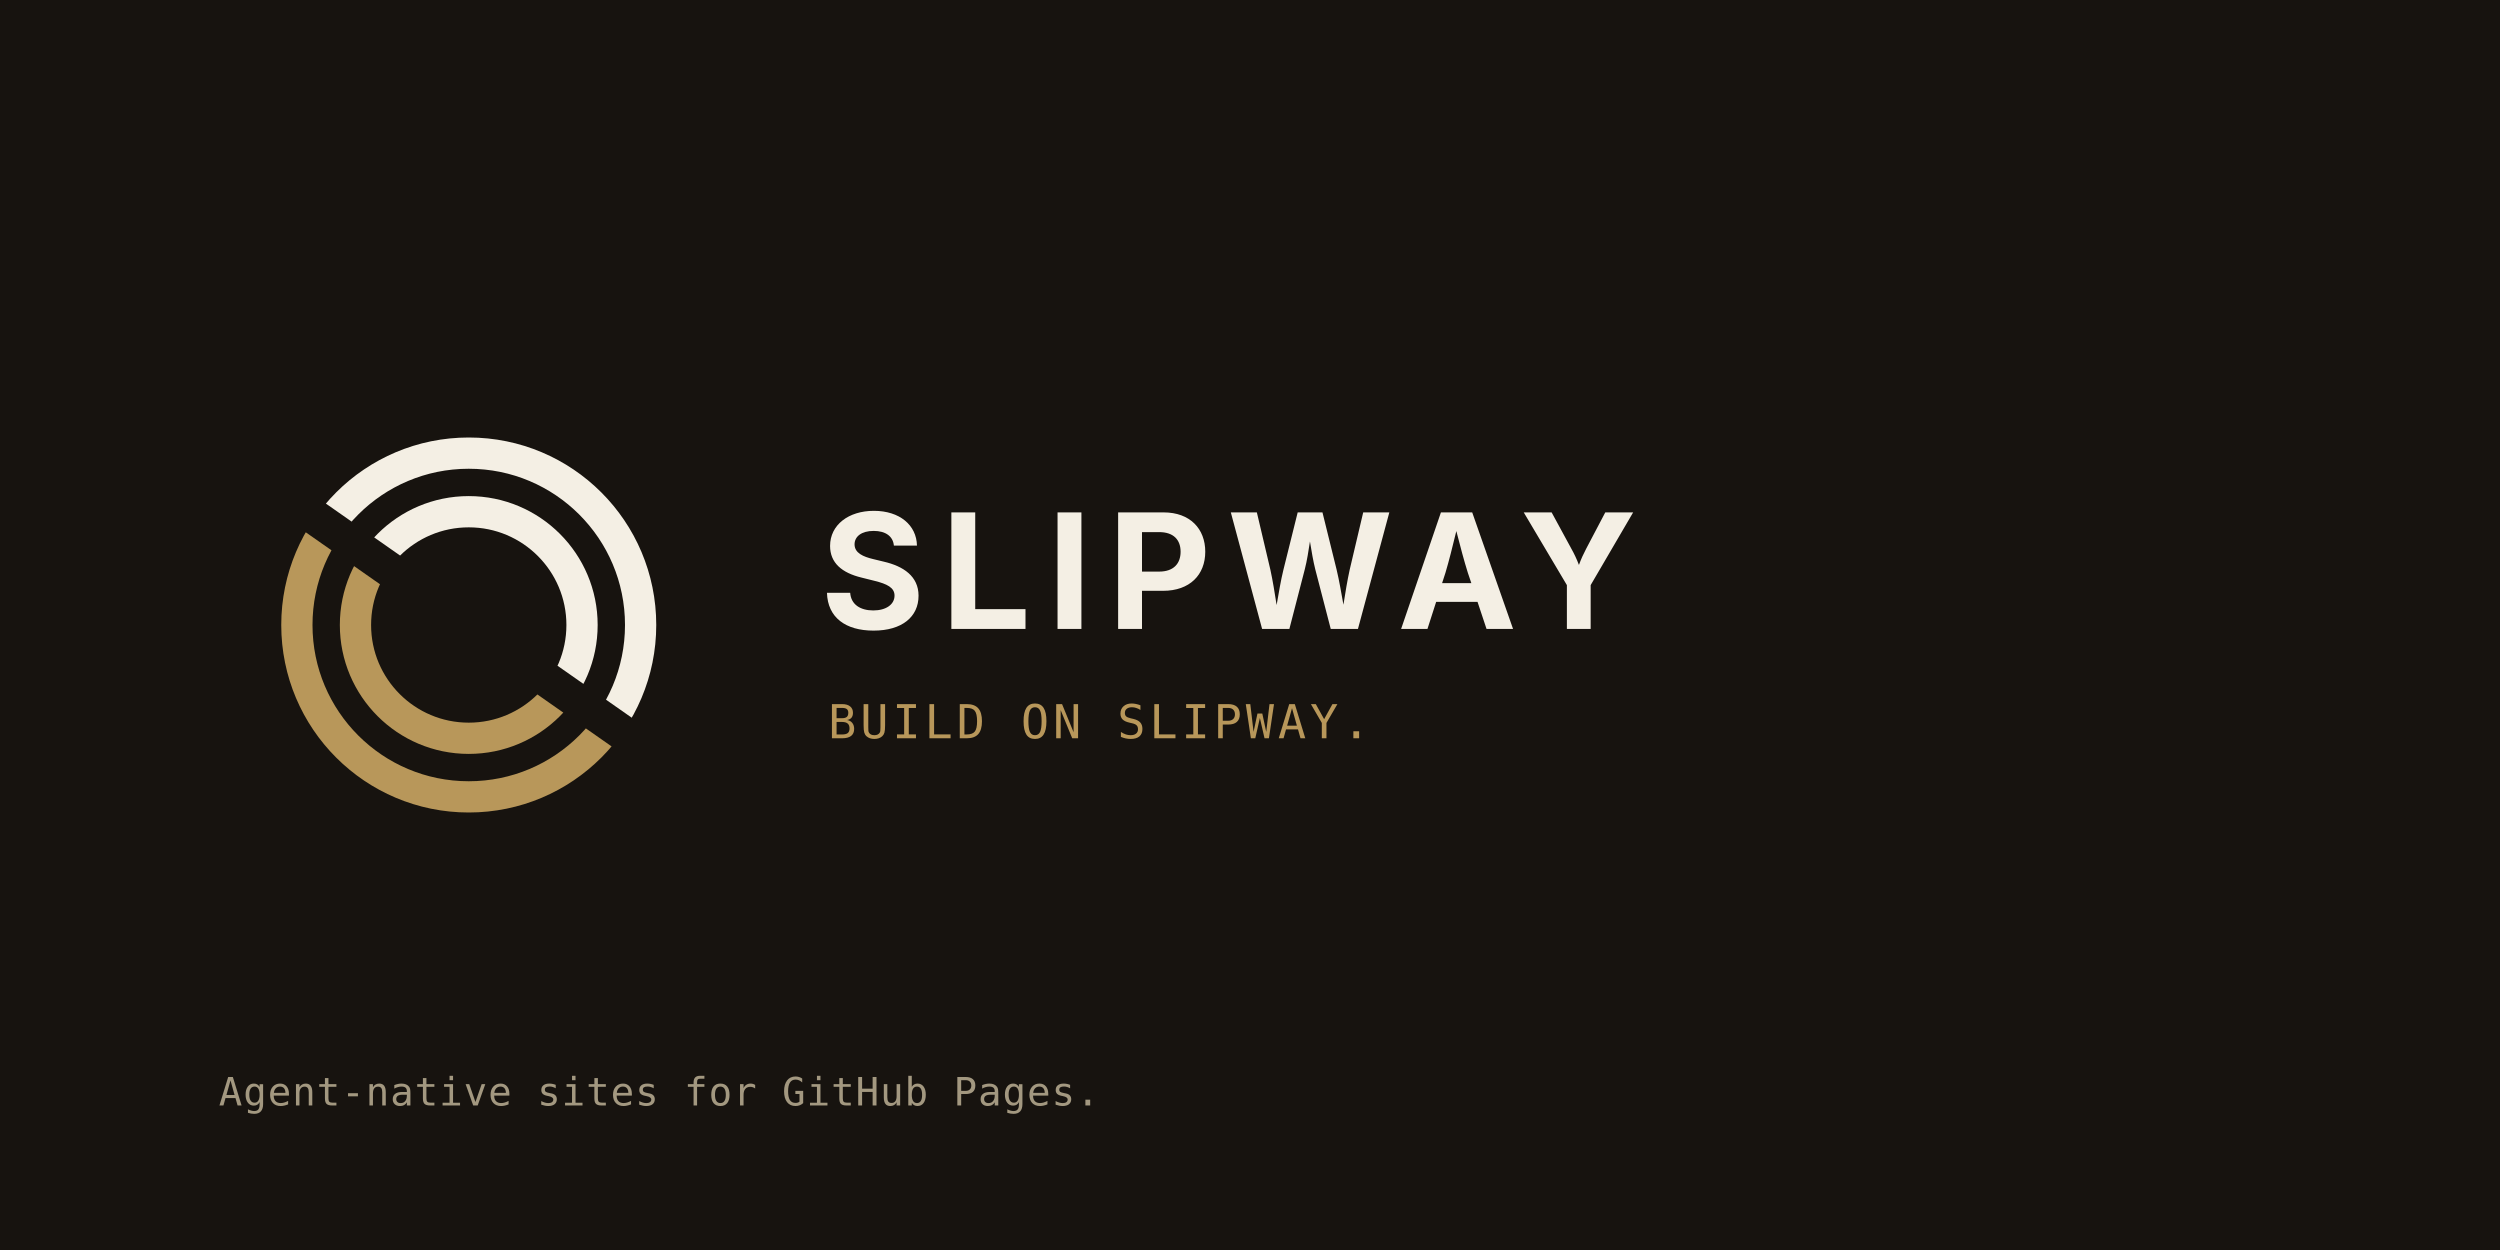
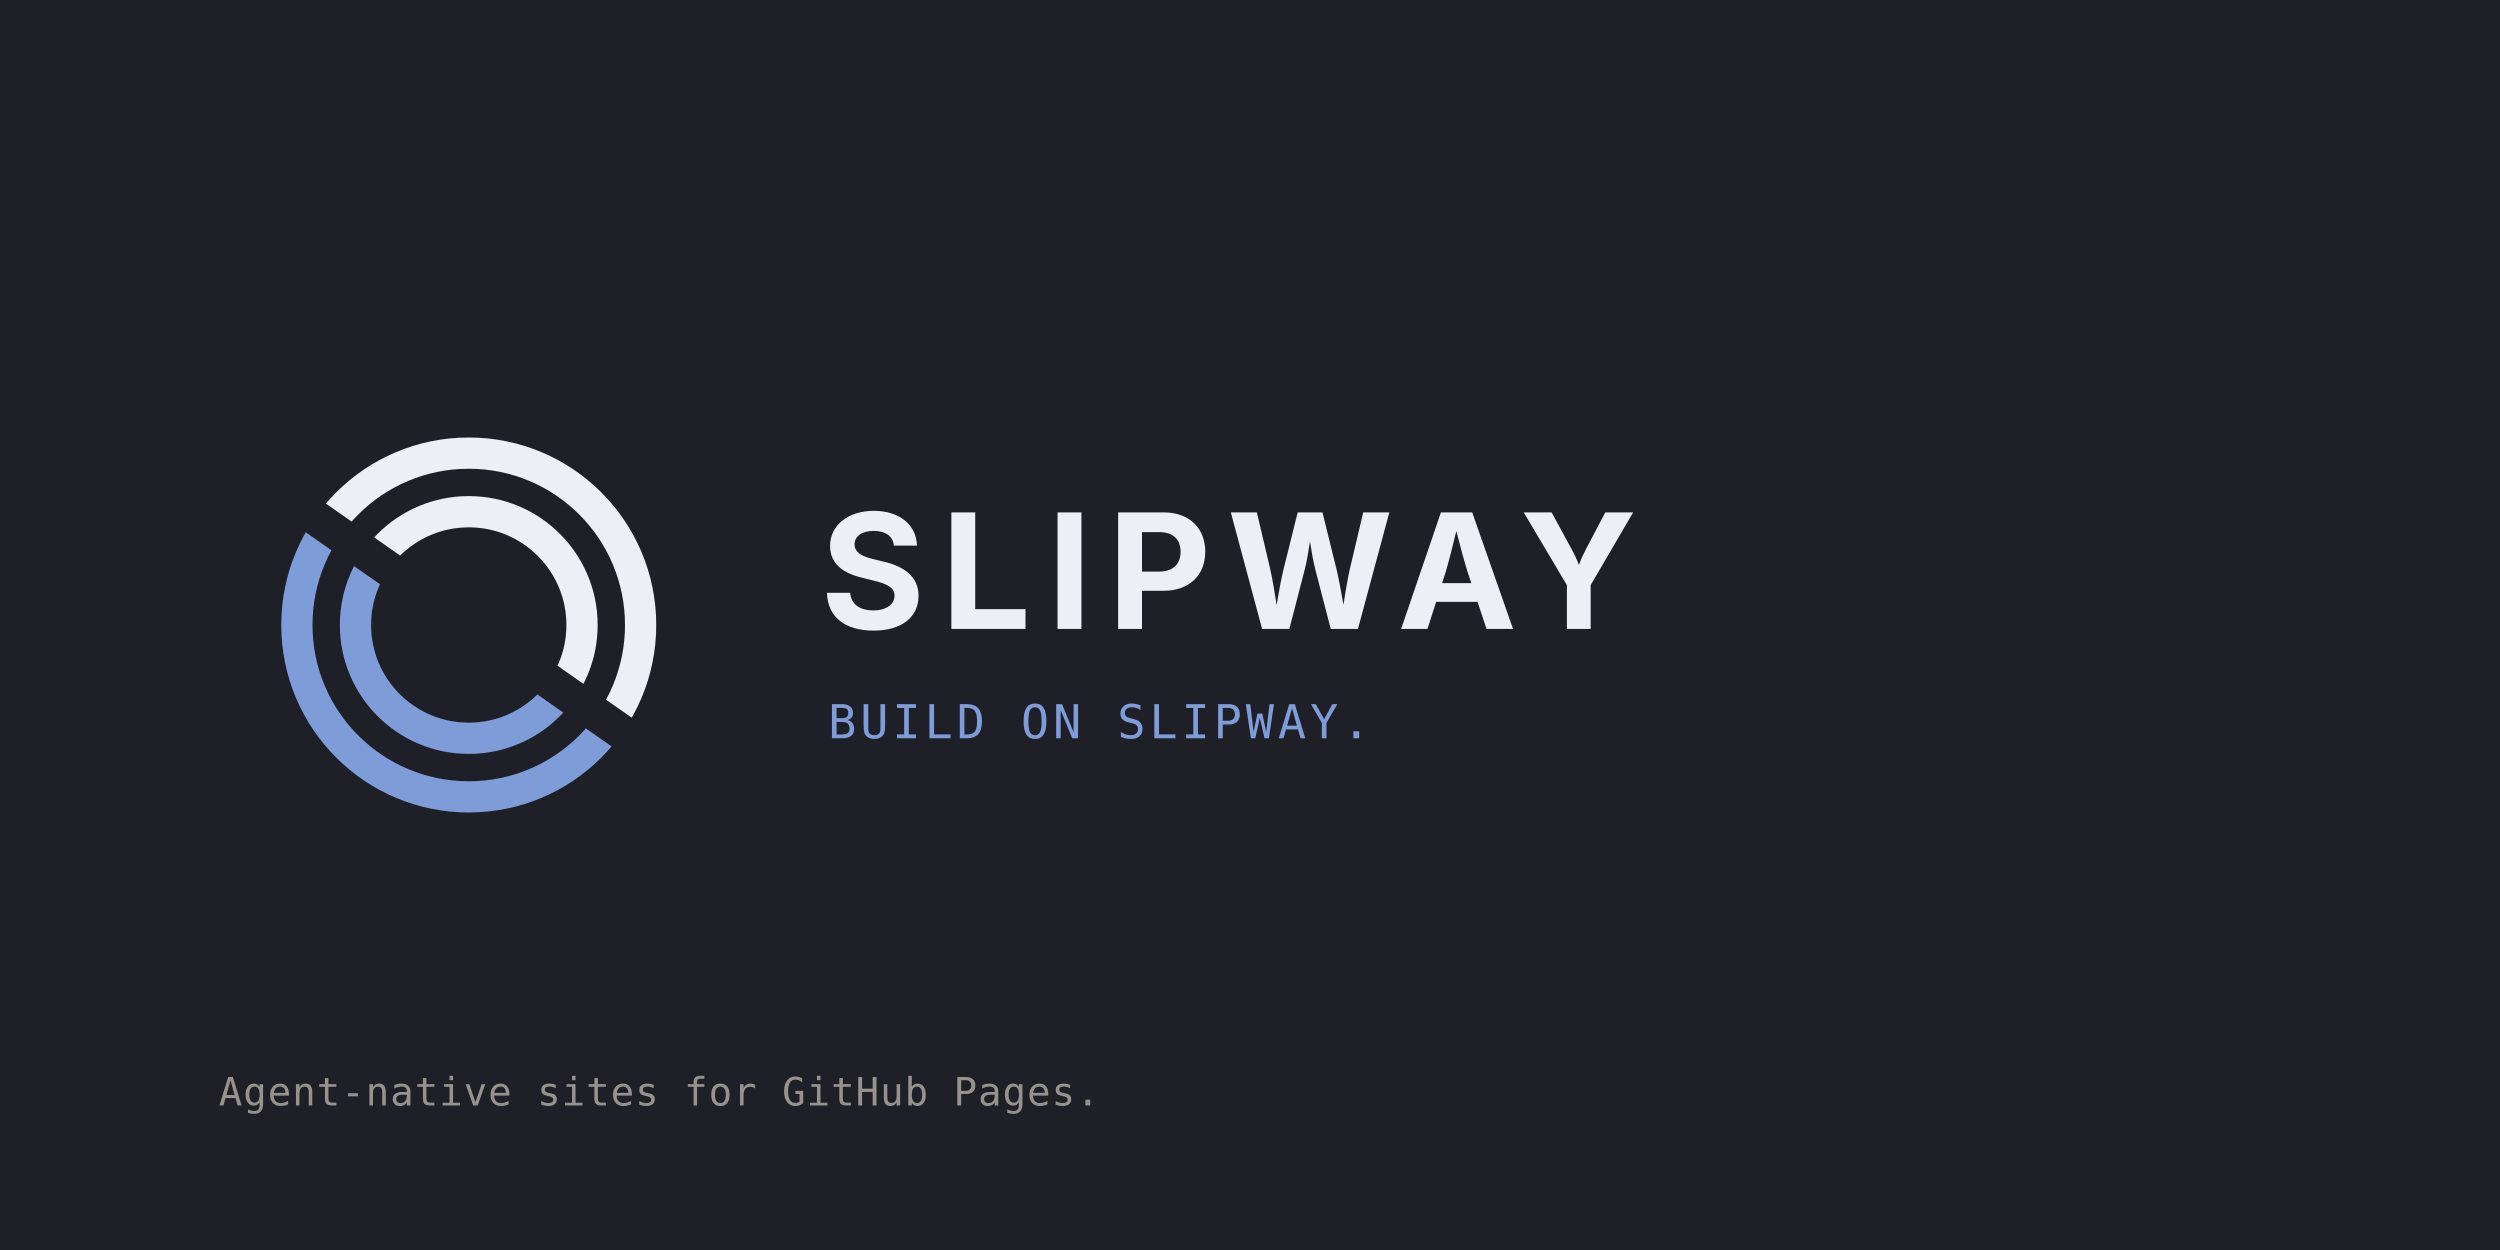
<svg xmlns="http://www.w3.org/2000/svg" width="1280" height="640" viewBox="0 0 1280 640" role="img" aria-labelledby="title">
-   <rect width="1280" height="640" fill="#17130F" />
+   <rect width="1280" height="640" fill="#1F1F28" />
  <g transform="translate(112 192) scale(1)">
    <defs>
      <clipPath id="t0-above">
        <polygon points="-112.6,-51.4 378.9,292.7 545.8,54.3 54.3,-289.8" />
      </clipPath>
      <clipPath id="t0-below">
        <polygon points="-122.9,-36.7 368.6,307.4 201.7,545.8 -289.8,201.7" />
      </clipPath>
    </defs>
    <g fill="none" stroke-width="16">
-       <g clip-path="url(#t0-above)" stroke="#F4EFE4">
+       <g clip-path="url(#t0-above)" stroke="#ECEFF4">
        <circle cx="128" cy="128" r="88" />
        <circle cx="128" cy="128" r="58" />
      </g>
-       <g clip-path="url(#t0-below)" stroke="#B8975A">
+       <g clip-path="url(#t0-below)" stroke="#7E9CD8">
        <circle cx="128" cy="128" r="88" />
        <circle cx="128" cy="128" r="58" />
      </g>
    </g>
  </g>
-   <text x="420" y="322" fill="#F4EFE4" font-family="Inter Variable, Inter, Helvetica Neue, Arial, sans-serif" font-size="82" font-weight="700" letter-spacing="8">SLIPWAY</text>
-   <text x="424" y="378" fill="#B8975A" font-family="IBM Plex Mono, ui-monospace, SFMono-Regular, Menlo, monospace" font-size="24" letter-spacing="2">BUILD ON SLIPWAY.</text>
-   <text x="112" y="566" fill="#A39880" font-family="IBM Plex Mono, ui-monospace, SFMono-Regular, Menlo, monospace" font-size="20" letter-spacing="0.5">Agent-native sites for GitHub Pages.</text>
+   <text x="420" y="322" fill="#ECEFF4" font-family="Inter Variable, Inter, Helvetica Neue, Arial, sans-serif" font-size="82" font-weight="700" letter-spacing="8">SLIPWAY</text>
+   <text x="424" y="378" fill="#7E9CD8" font-family="IBM Plex Mono, ui-monospace, SFMono-Regular, Menlo, monospace" font-size="24" letter-spacing="2">BUILD ON SLIPWAY.</text>
+   <text x="112" y="566" fill="#96938E" font-family="IBM Plex Mono, ui-monospace, SFMono-Regular, Menlo, monospace" font-size="20" letter-spacing="0.5">Agent-native sites for GitHub Pages.</text>
</svg>
